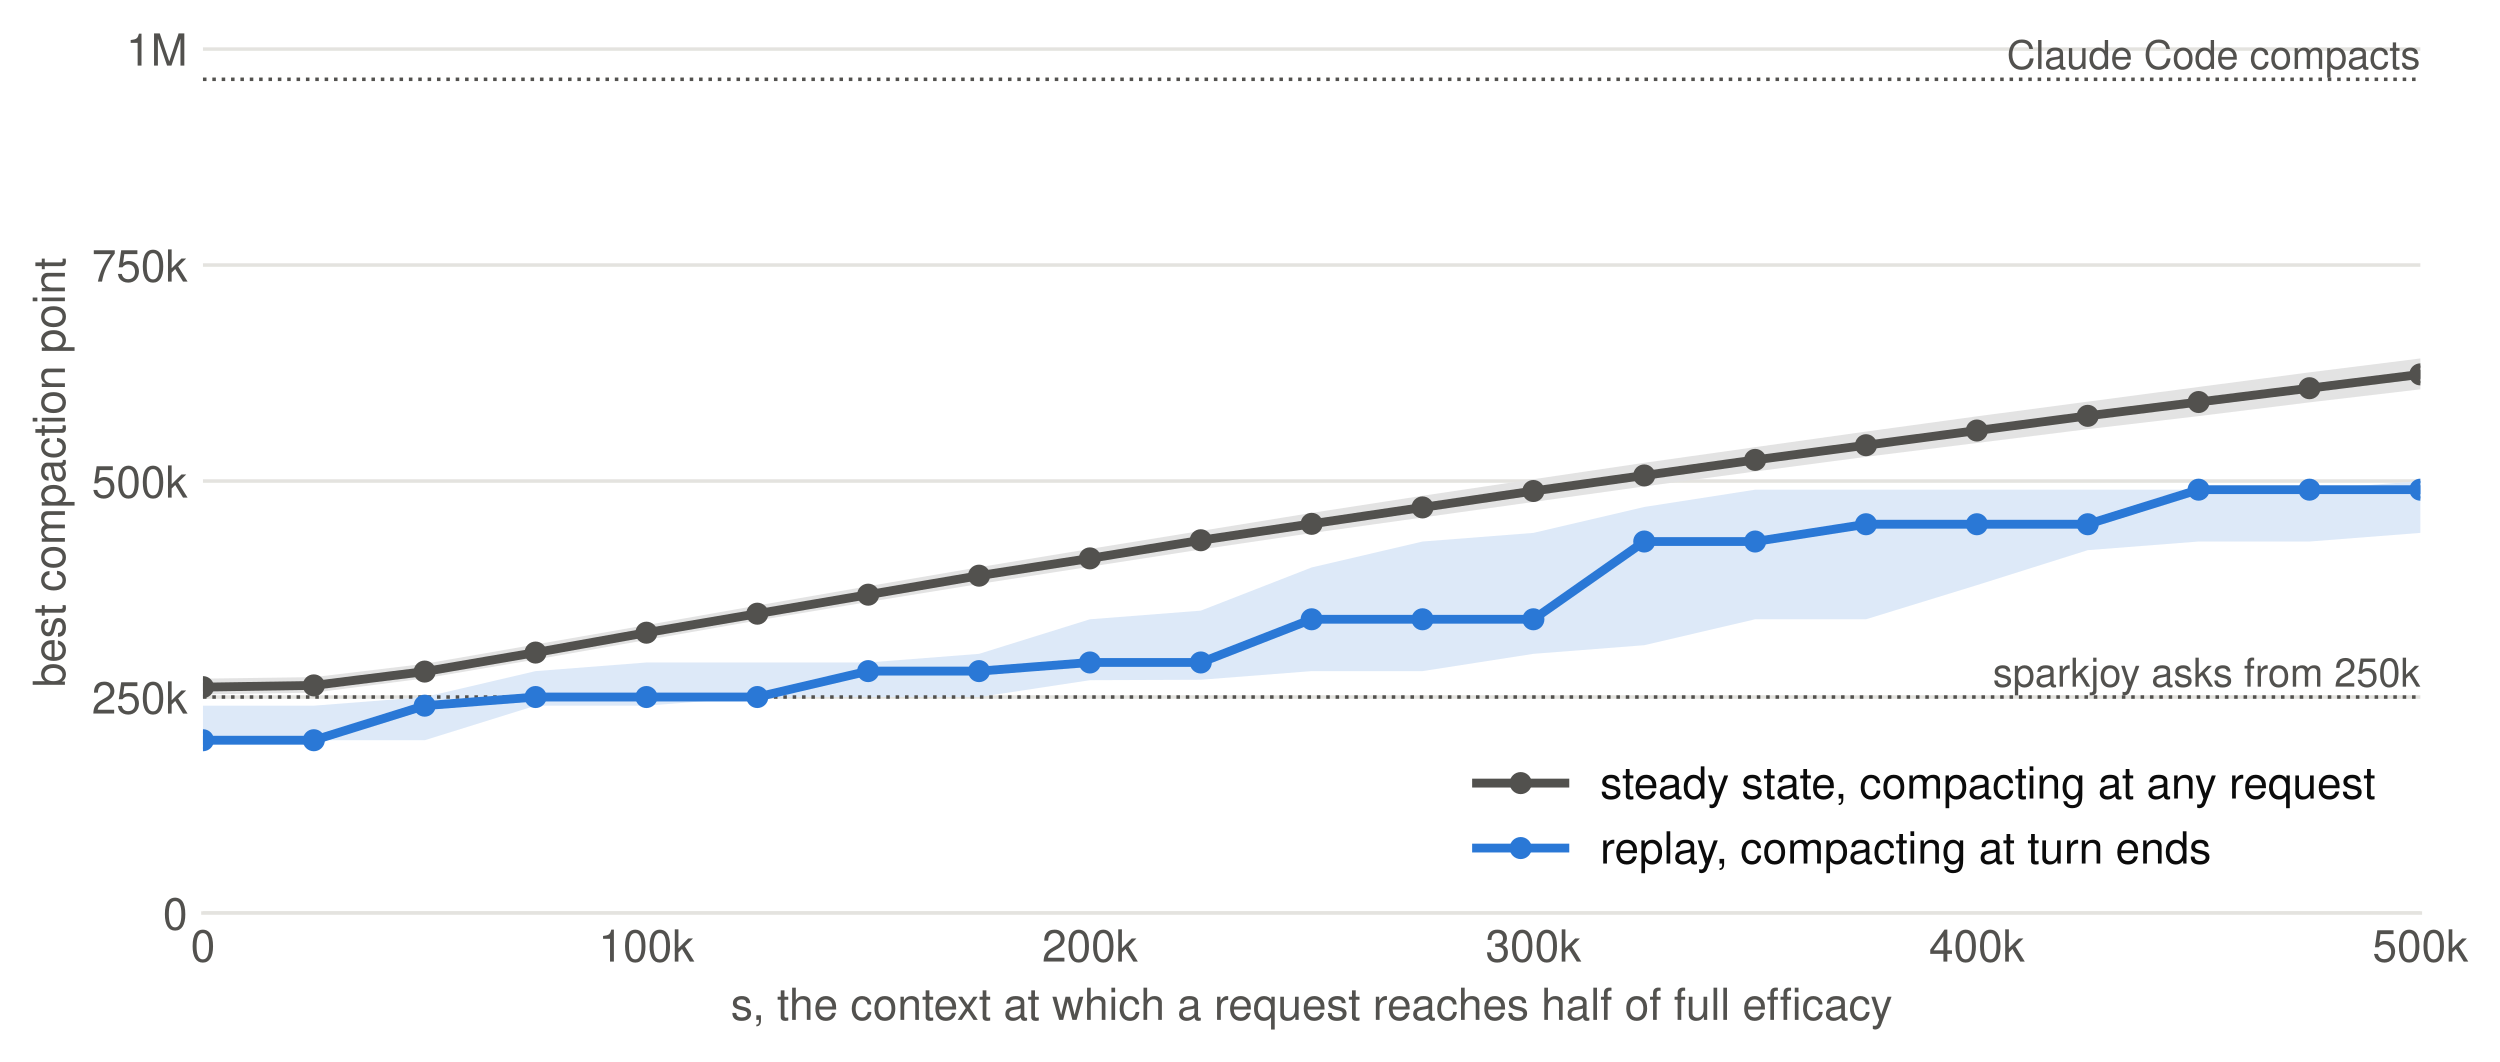
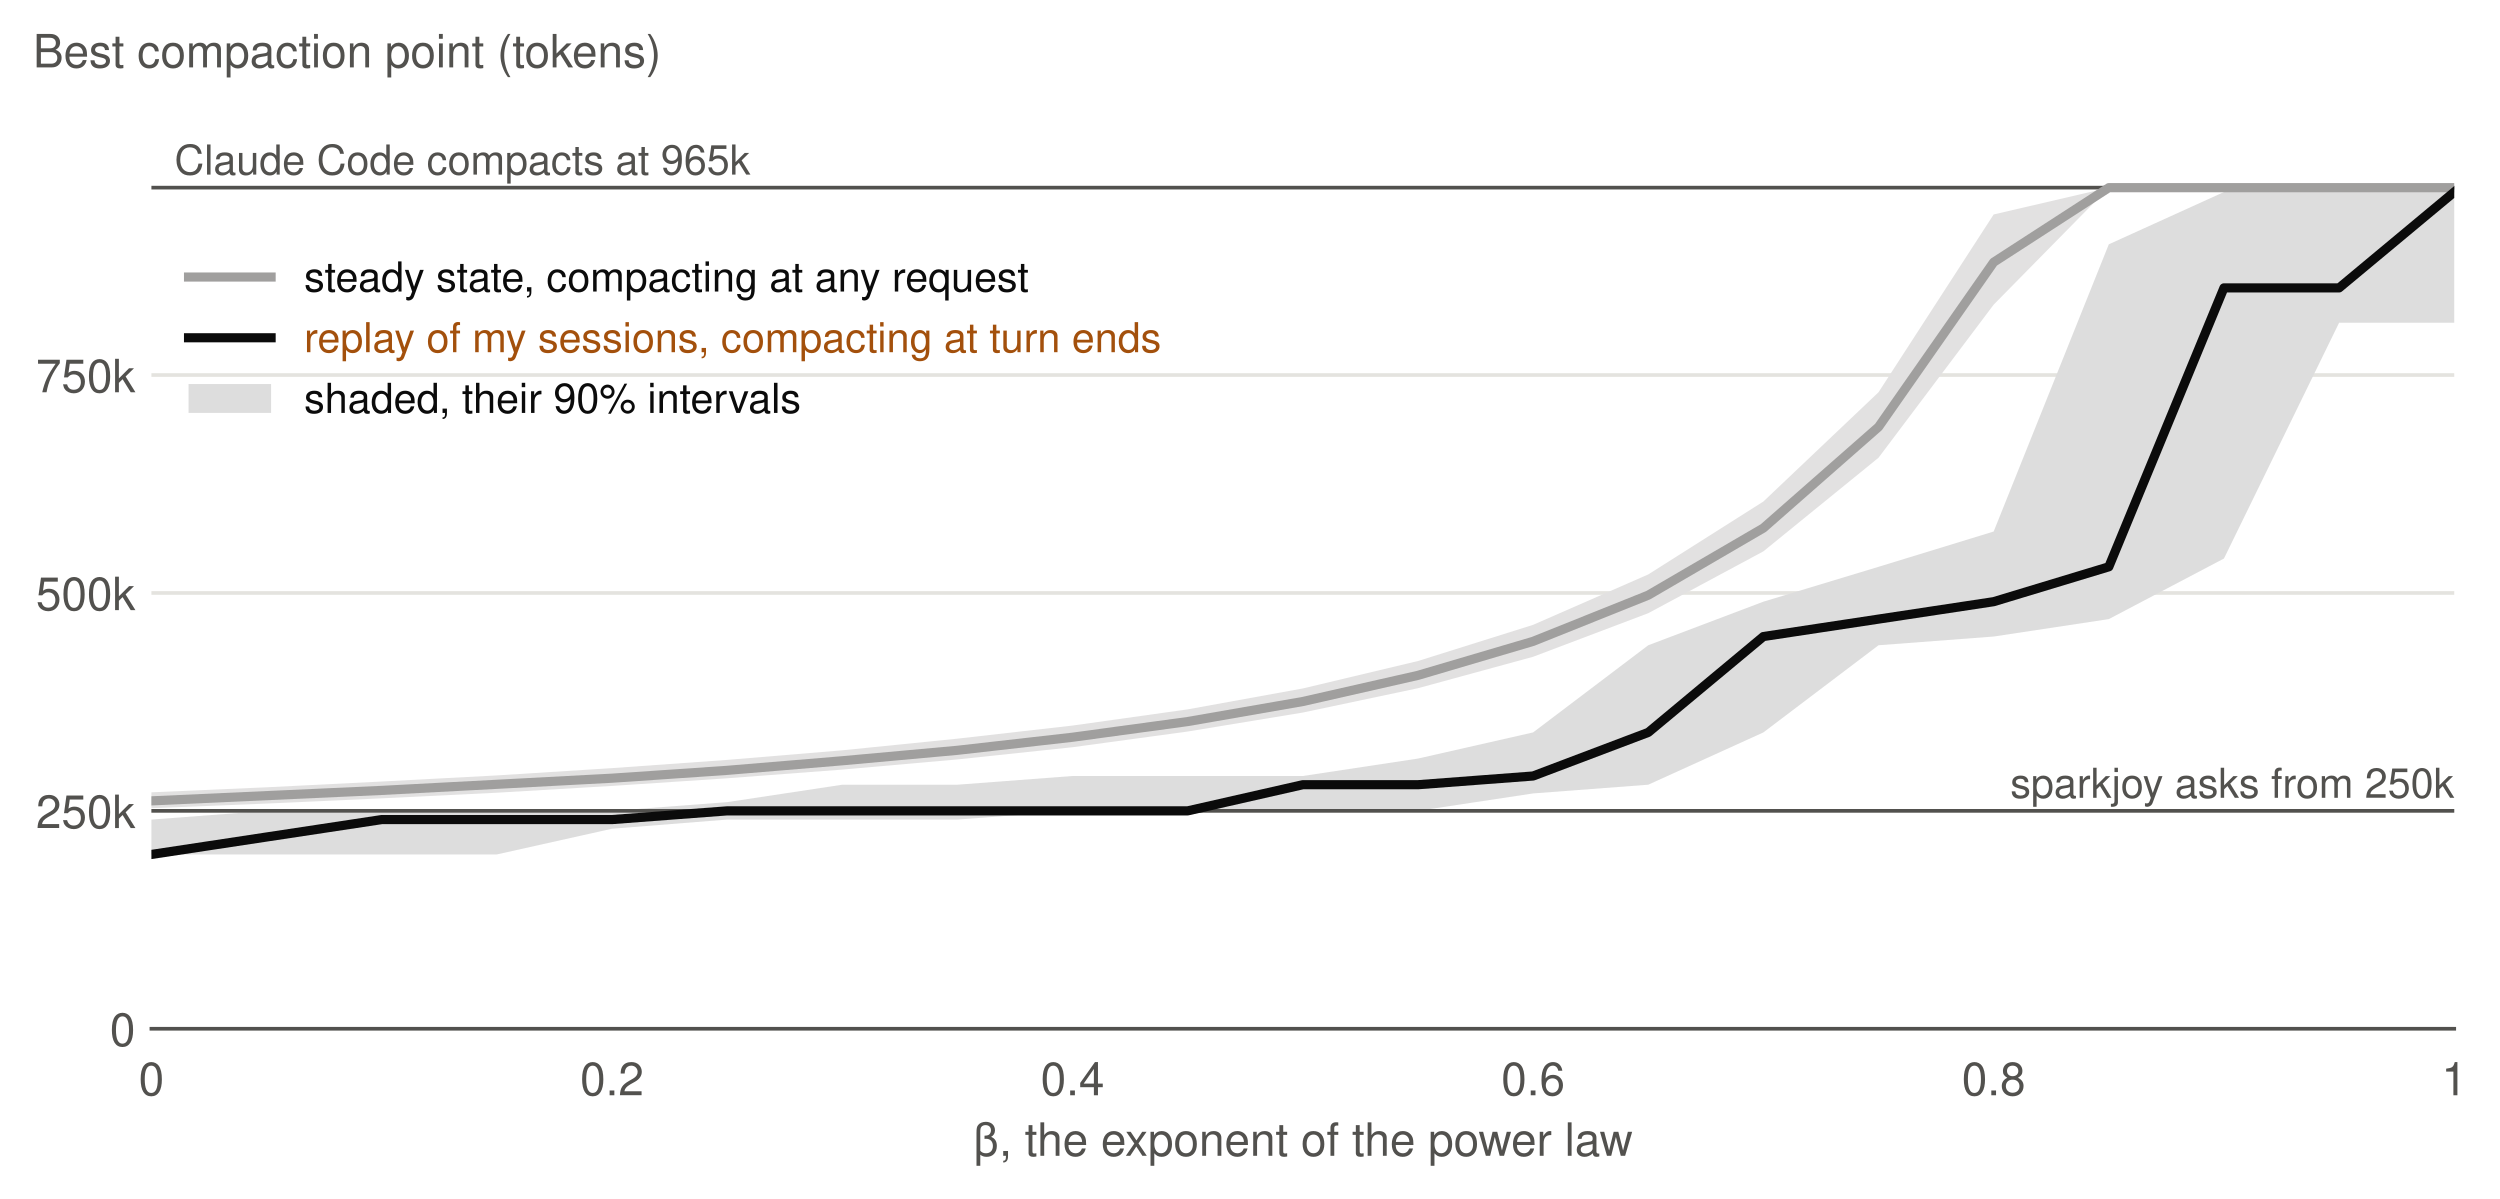
- <svg xmlns="http://www.w3.org/2000/svg" xmlns:xlink="http://www.w3.org/1999/xlink" width="566.209pt" height="240.327pt" viewBox="0 0 566.209 240.327" version="1.1">
+ <svg xmlns="http://www.w3.org/2000/svg" xmlns:xlink="http://www.w3.org/1999/xlink" width="545.2pt" height="261.335pt" viewBox="0 0 545.2 261.335" version="1.1">
  <defs>
    <style type="text/css">*{stroke-linejoin: round; stroke-linecap: butt}</style>
  </defs>
  <g id="figure_1">
    <g id="patch_1">
-       <path d="M 0 240.327  L 566.209 240.327  L 566.209 0  L 0 0  L 0 240.327  z " style="fill: none" />
+       <path d="M 0 261.335  L 545.2 261.335  L 545.2 0  L 0 0  L 0 261.335  z " style="fill: none" />
    </g>
    <g id="axes_1">
      <g id="patch_2">
-         <path d="M 45.967 206.784  L 548.167 206.784  L 548.167 7.2  L 45.967 7.2  L 45.967 206.784  z " style="fill: none" />
+         <path d="M 33.02 224.352  L 535.22 224.352  L 535.22 24.768  L 33.02 24.768  L 33.02 224.352  z " style="fill: none" />
      </g>
      <g id="matplotlib.axis_1">
        <g id="xtick_1">
          <g id="line2d_1" />
          <g id="text_1">
-             <text style="font-size: 10px; font-family: 'Helvetica', 'Arial', 'DejaVu Sans'; text-anchor: middle; fill: #52514e" x="45.967" y="217.784" transform="rotate(-0 45.96719 217.784)">0</text>
+             <text style="font-size: 10px; font-family: 'Helvetica', 'Arial', 'DejaVu Sans'; text-anchor: middle; fill: #52514e" x="33.02" y="238.852" transform="rotate(-0 33.02 238.8517)">0</text>
          </g>
        </g>
        <g id="xtick_2">
          <g id="line2d_2" />
          <g id="text_2">
-             <text style="font-size: 10px; font-family: 'Helvetica', 'Arial', 'DejaVu Sans'; text-anchor: middle; fill: #52514e" x="146.407" y="217.784" transform="rotate(-0 146.4072 217.784)">100k</text>
+             <text style="font-size: 10px; font-family: 'Helvetica', 'Arial', 'DejaVu Sans'; text-anchor: middle; fill: #52514e" x="133.46" y="238.852" transform="rotate(-0 133.46 238.8517)">0.2</text>
          </g>
        </g>
        <g id="xtick_3">
          <g id="line2d_3" />
          <g id="text_3">
-             <text style="font-size: 10px; font-family: 'Helvetica', 'Arial', 'DejaVu Sans'; text-anchor: middle; fill: #52514e" x="246.847" y="217.784" transform="rotate(-0 246.8472 217.784)">200k</text>
+             <text style="font-size: 10px; font-family: 'Helvetica', 'Arial', 'DejaVu Sans'; text-anchor: middle; fill: #52514e" x="233.9" y="238.852" transform="rotate(-0 233.9 238.8517)">0.4</text>
          </g>
        </g>
        <g id="xtick_4">
          <g id="line2d_4" />
          <g id="text_4">
-             <text style="font-size: 10px; font-family: 'Helvetica', 'Arial', 'DejaVu Sans'; text-anchor: middle; fill: #52514e" x="347.287" y="217.784" transform="rotate(-0 347.2872 217.784)">300k</text>
+             <text style="font-size: 10px; font-family: 'Helvetica', 'Arial', 'DejaVu Sans'; text-anchor: middle; fill: #52514e" x="334.34" y="238.852" transform="rotate(-0 334.34 238.8517)">0.6</text>
          </g>
        </g>
        <g id="xtick_5">
          <g id="line2d_5" />
          <g id="text_5">
-             <text style="font-size: 10px; font-family: 'Helvetica', 'Arial', 'DejaVu Sans'; text-anchor: middle; fill: #52514e" x="447.727" y="217.784" transform="rotate(-0 447.7272 217.784)">400k</text>
+             <text style="font-size: 10px; font-family: 'Helvetica', 'Arial', 'DejaVu Sans'; text-anchor: middle; fill: #52514e" x="434.78" y="238.852" transform="rotate(-0 434.78 238.8517)">0.8</text>
          </g>
        </g>
        <g id="xtick_6">
          <g id="line2d_6" />
          <g id="text_6">
-             <text style="font-size: 10px; font-family: 'Helvetica', 'Arial', 'DejaVu Sans'; text-anchor: middle; fill: #52514e" x="548.167" y="217.784" transform="rotate(-0 548.1672 217.784)">500k</text>
+             <text style="font-size: 10px; font-family: 'Helvetica', 'Arial', 'DejaVu Sans'; text-anchor: middle; fill: #52514e" x="535.22" y="238.852" transform="rotate(-0 535.22 238.8517)">1</text>
          </g>
        </g>
        <g id="text_7">
-           <text style="font-size: 10px; font-family: 'Helvetica', 'Arial', 'DejaVu Sans'; text-anchor: middle; fill: #52514e" x="297.067" y="230.983" transform="rotate(-0 297.0672 230.9832)">s, the context at which a request reaches half of full efficacy</text>
+           <text style="font-size: 10px; font-family: 'Helvetica', 'Arial', 'DejaVu Sans'; text-anchor: middle; fill: #52514e" x="284.12" y="252.051" transform="rotate(-0 284.12 252.051)">β, the exponent of the power law</text>
        </g>
      </g>
      <g id="matplotlib.axis_2">
        <g id="ytick_1">
          <g id="line2d_7">
-             <path d="M 45.967 206.784  L 548.167 206.784  " clip-path="url(#pe589eab913)" style="fill: none; stroke: #e4e3df; stroke-width: 0.8; stroke-linecap: square" />
+             <path d="M 33.02 224.352  L 535.22 224.352  " clip-path="url(#pd77bd39c77)" style="fill: none; stroke: #e4e3df; stroke-width: 0.8; stroke-linecap: square" />
          </g>
          <g id="line2d_8" />
          <g id="text_8">
-             <text style="font-size: 10px; font-family: 'Helvetica', 'Arial', 'DejaVu Sans'; text-anchor: end; fill: #52514e" x="42.467" y="210.534" transform="rotate(-0 42.46719 210.534)">0</text>
+             <text style="font-size: 10px; font-family: 'Helvetica', 'Arial', 'DejaVu Sans'; text-anchor: end; fill: #52514e" x="29.52" y="228.102" transform="rotate(-0 29.52 228.1017)">0</text>
          </g>
        </g>
        <g id="ytick_2">
          <g id="line2d_9">
-             <path d="M 45.967 157.866  L 548.167 157.866  " clip-path="url(#pe589eab913)" style="fill: none; stroke: #e4e3df; stroke-width: 0.8; stroke-linecap: square" />
+             <path d="M 33.02 176.832  L 535.22 176.832  " clip-path="url(#pd77bd39c77)" style="fill: none; stroke: #e4e3df; stroke-width: 0.8; stroke-linecap: square" />
          </g>
          <g id="line2d_10" />
          <g id="text_9">
-             <text style="font-size: 10px; font-family: 'Helvetica', 'Arial', 'DejaVu Sans'; text-anchor: end; fill: #52514e" x="42.467" y="161.616" transform="rotate(-0 42.46719 161.6164)">250k</text>
+             <text style="font-size: 10px; font-family: 'Helvetica', 'Arial', 'DejaVu Sans'; text-anchor: end; fill: #52514e" x="29.52" y="180.582" transform="rotate(-0 29.52 180.5817)">250k</text>
          </g>
        </g>
        <g id="ytick_3">
          <g id="line2d_11">
-             <path d="M 45.967 108.949  L 548.167 108.949  " clip-path="url(#pe589eab913)" style="fill: none; stroke: #e4e3df; stroke-width: 0.8; stroke-linecap: square" />
+             <path d="M 33.02 129.312  L 535.22 129.312  " clip-path="url(#pd77bd39c77)" style="fill: none; stroke: #e4e3df; stroke-width: 0.8; stroke-linecap: square" />
          </g>
          <g id="line2d_12" />
          <g id="text_10">
-             <text style="font-size: 10px; font-family: 'Helvetica', 'Arial', 'DejaVu Sans'; text-anchor: end; fill: #52514e" x="42.467" y="112.699" transform="rotate(-0 42.46719 112.6987)">500k</text>
+             <text style="font-size: 10px; font-family: 'Helvetica', 'Arial', 'DejaVu Sans'; text-anchor: end; fill: #52514e" x="29.52" y="133.062" transform="rotate(-0 29.52 133.0617)">500k</text>
          </g>
        </g>
        <g id="ytick_4">
          <g id="line2d_13">
-             <path d="M 45.967 60.031  L 548.167 60.031  " clip-path="url(#pe589eab913)" style="fill: none; stroke: #e4e3df; stroke-width: 0.8; stroke-linecap: square" />
+             <path d="M 33.02 81.792  L 535.22 81.792  " clip-path="url(#pd77bd39c77)" style="fill: none; stroke: #e4e3df; stroke-width: 0.8; stroke-linecap: square" />
          </g>
          <g id="line2d_14" />
          <g id="text_11">
-             <text style="font-size: 10px; font-family: 'Helvetica', 'Arial', 'DejaVu Sans'; text-anchor: end; fill: #52514e" x="42.467" y="63.781" transform="rotate(-0 42.46719 63.78106)">750k</text>
+             <text style="font-size: 10px; font-family: 'Helvetica', 'Arial', 'DejaVu Sans'; text-anchor: end; fill: #52514e" x="29.52" y="85.542" transform="rotate(-0 29.52 85.54174)">750k</text>
          </g>
        </g>
-         <g id="ytick_5">
-           <g id="line2d_15">
-             <path d="M 45.967 11.113  L 548.167 11.113  " clip-path="url(#pe589eab913)" style="fill: none; stroke: #e4e3df; stroke-width: 0.8; stroke-linecap: square" />
-           </g>
-           <g id="line2d_16" />
-           <g id="text_12">
-             <text style="font-size: 10px; font-family: 'Helvetica', 'Arial', 'DejaVu Sans'; text-anchor: end; fill: #52514e" x="42.467" y="14.863" transform="rotate(-0 42.46719 14.86341)">1M</text>
-           </g>
-         </g>
-         <g id="text_13">
-           <text style="font-size: 10px; font-family: 'Helvetica', 'Arial', 'DejaVu Sans'; text-anchor: middle; fill: #52514e" x="14.7" y="106.992" transform="rotate(-90 14.7 106.992)">best compaction point</text>
+         <g id="text_12">
+           <text style="font-size: 10px; font-family: 'Helvetica', 'Arial', 'DejaVu Sans'; text-anchor: start; fill: #52514e" x="7.2" y="14.7" transform="rotate(-0 7.2 14.7)">Best compaction point (tokens)</text>
        </g>
      </g>
      <g id="FillBetweenPolyCollection_1">
        <defs>
-           <path id="mfe8b0d7adc" d="M 45.967 -86.623  L 45.967 -83.058  L 71.077 -83.449  L 96.187 -86.688  L 121.297 -90.95  L 146.407 -95.379  L 171.517 -99.798  L 196.627 -103.991  L 221.737 -108.062  L 246.847 -111.975  L 271.957 -115.877  L 297.067 -119.596  L 322.177 -123.119  L 347.287 -126.641  L 372.397 -130.163  L 397.507 -133.538  L 422.617 -136.864  L 447.727 -139.997  L 472.837 -143.133  L 497.947 -146.085  L 523.057 -149.196  L 548.167 -152.151  L 548.167 -159.145  L 548.167 -159.145  L 523.057 -155.999  L 497.947 -152.689  L 472.837 -149.363  L 447.727 -146.035  L 422.617 -142.584  L 397.507 -139.058  L 372.397 -135.512  L 347.287 -131.794  L 322.177 -128.047  L 297.067 -124.163  L 271.957 -120.082  L 246.847 -116.008  L 221.737 -111.863  L 196.627 -107.558  L 171.517 -103.185  L 146.407 -98.753  L 121.297 -94.365  L 96.187 -89.987  L 71.077 -86.968  L 45.967 -86.623  z " />
+           <path id="m818fdbfb82" d="M 33.02 -88.547  L 33.02 -85.084  L 58.13 -86.093  L 83.24 -87.234  L 108.35 -88.458  L 133.46 -89.941  L 158.57 -91.604  L 183.68 -93.501  L 208.79 -95.72  L 233.9 -98.381  L 259.01 -101.804  L 284.12 -105.943  L 309.23 -111.248  L 334.34 -118.106  L 359.45 -127.61  L 384.56 -141.098  L 409.67 -161.516  L 434.78 -194.896  L 459.89 -220.411  L 485 -220.411  L 510.11 -220.411  L 535.22 -220.411  L 535.22 -220.411  L 535.22 -220.411  L 510.11 -220.411  L 485 -220.411  L 459.89 -220.411  L 434.78 -214.567  L 409.67 -175.796  L 384.56 -151.965  L 359.45 -136.064  L 334.34 -125.071  L 309.23 -117.181  L 284.12 -111.198  L 259.01 -106.637  L 233.9 -103.106  L 208.79 -100.249  L 183.68 -97.709  L 158.57 -95.616  L 133.46 -93.822  L 108.35 -92.232  L 83.24 -90.901  L 58.13 -89.642  L 33.02 -88.547  z " />
        </defs>
-         <g clip-path="url(#pe589eab913)">
-           <use xlink:href="#mfe8b0d7adc" x="0" y="240.327" style="fill: #e3e3e3" />
+         <g clip-path="url(#pd77bd39c77)">
+           <use xlink:href="#m818fdbfb82" x="0" y="261.335" style="fill: #e2e1e1" />
        </g>
      </g>
      <g id="FillBetweenPolyCollection_2">
        <defs>
-           <path id="m31e2c186ba" d="M 45.967 -80.504  L 45.967 -72.677  L 71.077 -72.677  L 96.187 -72.677  L 121.297 -80.504  L 146.407 -80.504  L 171.517 -82.461  L 196.627 -82.461  L 221.737 -82.461  L 246.847 -86.276  L 271.957 -86.374  L 297.067 -88.331  L 322.177 -88.331  L 347.287 -92.244  L 372.397 -94.201  L 397.507 -100.071  L 422.617 -100.071  L 447.727 -107.8  L 472.837 -115.725  L 497.947 -117.681  L 523.057 -117.681  L 548.167 -119.638  L 548.167 -131.378  L 548.167 -131.378  L 523.057 -129.422  L 497.947 -129.422  L 472.837 -129.422  L 447.727 -129.422  L 422.617 -129.422  L 397.507 -129.422  L 372.397 -125.508  L 347.287 -119.638  L 322.177 -117.681  L 297.067 -111.811  L 271.957 -102.028  L 246.847 -100.071  L 221.737 -92.244  L 196.627 -90.287  L 171.517 -90.287  L 146.407 -90.287  L 121.297 -88.331  L 96.187 -82.461  L 71.077 -80.504  L 45.967 -80.504  z " />
+           <path id="mcaccb39708" d="M 33.02 -82.603  L 33.02 -75  L 58.13 -75  L 83.24 -75  L 108.35 -75  L 133.46 -80.607  L 158.57 -82.603  L 183.68 -82.603  L 208.79 -82.603  L 233.9 -84.504  L 259.01 -84.504  L 284.12 -84.504  L 309.23 -84.504  L 334.34 -88.305  L 359.45 -90.206  L 384.56 -101.611  L 409.67 -120.619  L 434.78 -122.52  L 459.89 -126.321  L 485 -139.532  L 510.11 -190.948  L 535.22 -190.948  L 535.22 -219.46  L 535.22 -219.46  L 510.11 -219.46  L 485 -219.46  L 459.89 -208.056  L 434.78 -145.424  L 409.67 -137.726  L 384.56 -130.123  L 359.45 -120.619  L 334.34 -101.611  L 309.23 -95.908  L 284.12 -92.107  L 259.01 -92.107  L 233.9 -92.107  L 208.79 -90.206  L 183.68 -90.206  L 158.57 -86.404  L 133.46 -84.504  L 108.35 -84.504  L 83.24 -84.504  L 58.13 -84.504  L 33.02 -82.603  z " />
        </defs>
-         <g clip-path="url(#pe589eab913)">
-           <use xlink:href="#m31e2c186ba" x="0" y="240.327" style="fill: #dde9f8" />
+         <g clip-path="url(#pd77bd39c77)">
+           <use xlink:href="#mcaccb39708" x="0" y="261.335" style="fill: #dddddd" />
        </g>
      </g>
+       <g id="FillBetweenPolyCollection_3" />
+       <g id="line2d_15">
+         <path d="M 33.02 40.925  L 535.22 40.925  " clip-path="url(#pd77bd39c77)" style="fill: none; stroke: #52514e; stroke-width: 0.8; stroke-linecap: square" />
+       </g>
+       <g id="line2d_16">
+         <path d="M 33.02 176.832  L 535.22 176.832  " clip-path="url(#pd77bd39c77)" style="fill: none; stroke: #52514e; stroke-width: 0.8; stroke-linecap: square" />
+       </g>
      <g id="line2d_17">
-         <path d="M 45.967 157.866  L 548.167 157.866  " clip-path="url(#pe589eab913)" style="fill: none; stroke-dasharray: 0.8,1.32; stroke-dashoffset: 0; stroke: #52514e; stroke-width: 0.8" />
+         <path d="M 33.02 174.652  L 58.13 173.512  L 83.24 172.371  L 108.35 171.041  L 133.46 169.71  L 158.57 167.999  L 183.68 165.908  L 208.79 163.627  L 233.9 160.776  L 259.01 157.355  L 284.12 152.983  L 309.23 147.281  L 334.34 139.867  L 359.45 129.793  L 384.56 115.157  L 409.67 93.108  L 434.78 57.183  L 459.89 40.925  L 485 40.925  L 510.11 40.925  L 535.22 40.925  " clip-path="url(#pd77bd39c77)" style="fill: none; stroke: #a09f9e; stroke-width: 2; stroke-linecap: square" />
      </g>
      <g id="line2d_18">
-         <path d="M 45.967 17.962  L 548.167 17.962  " clip-path="url(#pe589eab913)" style="fill: none; stroke-dasharray: 0.8,1.32; stroke-dashoffset: 0; stroke: #52514e; stroke-width: 0.8" />
-       </g>
-       <g id="line2d_19">
-         <path d="M 45.967 155.623  L 71.077 155.231  L 96.187 152.1  L 121.297 147.796  L 146.407 143.295  L 171.517 138.991  L 196.627 134.686  L 221.737 130.381  L 246.847 126.468  L 271.957 122.359  L 297.067 118.641  L 322.177 114.923  L 347.287 111.205  L 372.397 107.683  L 397.507 104.161  L 422.617 100.835  L 447.727 97.508  L 472.837 94.182  L 497.947 91.051  L 523.057 87.921  L 548.167 84.79  " clip-path="url(#pe589eab913)" style="fill: none; stroke: #52514e; stroke-width: 2; stroke-linecap: square" />
-         <defs>
-           <path id="m1e91a88537" d="M 0 2  C 0.53 2 1.039 1.789 1.414 1.414  C 1.789 1.039 2 0.53 2 0  C 2 -0.53 1.789 -1.039 1.414 -1.414  C 1.039 -1.789 0.53 -2 0 -2  C -0.53 -2 -1.039 -1.789 -1.414 -1.414  C -1.789 -1.039 -2 -0.53 -2 0  C -2 0.53 -1.789 1.039 -1.414 1.414  C -1.039 1.789 -0.53 2 0 2  z " style="stroke: #52514e" />
-         </defs>
-         <g clip-path="url(#pe589eab913)">
-           <use xlink:href="#m1e91a88537" x="45.967" y="155.623" style="fill: #52514e; stroke: #52514e" />
-           <use xlink:href="#m1e91a88537" x="71.077" y="155.231" style="fill: #52514e; stroke: #52514e" />
-           <use xlink:href="#m1e91a88537" x="96.187" y="152.1" style="fill: #52514e; stroke: #52514e" />
-           <use xlink:href="#m1e91a88537" x="121.297" y="147.796" style="fill: #52514e; stroke: #52514e" />
-           <use xlink:href="#m1e91a88537" x="146.407" y="143.295" style="fill: #52514e; stroke: #52514e" />
-           <use xlink:href="#m1e91a88537" x="171.517" y="138.991" style="fill: #52514e; stroke: #52514e" />
-           <use xlink:href="#m1e91a88537" x="196.627" y="134.686" style="fill: #52514e; stroke: #52514e" />
-           <use xlink:href="#m1e91a88537" x="221.737" y="130.381" style="fill: #52514e; stroke: #52514e" />
-           <use xlink:href="#m1e91a88537" x="246.847" y="126.468" style="fill: #52514e; stroke: #52514e" />
-           <use xlink:href="#m1e91a88537" x="271.957" y="122.359" style="fill: #52514e; stroke: #52514e" />
-           <use xlink:href="#m1e91a88537" x="297.067" y="118.641" style="fill: #52514e; stroke: #52514e" />
-           <use xlink:href="#m1e91a88537" x="322.177" y="114.923" style="fill: #52514e; stroke: #52514e" />
-           <use xlink:href="#m1e91a88537" x="347.287" y="111.205" style="fill: #52514e; stroke: #52514e" />
-           <use xlink:href="#m1e91a88537" x="372.397" y="107.683" style="fill: #52514e; stroke: #52514e" />
-           <use xlink:href="#m1e91a88537" x="397.507" y="104.161" style="fill: #52514e; stroke: #52514e" />
-           <use xlink:href="#m1e91a88537" x="422.617" y="100.835" style="fill: #52514e; stroke: #52514e" />
-           <use xlink:href="#m1e91a88537" x="447.727" y="97.508" style="fill: #52514e; stroke: #52514e" />
-           <use xlink:href="#m1e91a88537" x="472.837" y="94.182" style="fill: #52514e; stroke: #52514e" />
-           <use xlink:href="#m1e91a88537" x="497.947" y="91.051" style="fill: #52514e; stroke: #52514e" />
-           <use xlink:href="#m1e91a88537" x="523.057" y="87.921" style="fill: #52514e; stroke: #52514e" />
-           <use xlink:href="#m1e91a88537" x="548.167" y="84.79" style="fill: #52514e; stroke: #52514e" />
-         </g>
-       </g>
-       <g id="line2d_20">
-         <path d="M 45.967 167.65  L 71.077 167.65  L 96.187 159.823  L 121.297 157.866  L 146.407 157.866  L 171.517 157.866  L 196.627 151.996  L 221.737 151.996  L 246.847 150.04  L 271.957 150.04  L 297.067 140.256  L 322.177 140.256  L 347.287 140.256  L 372.397 122.646  L 397.507 122.646  L 422.617 118.732  L 447.727 118.732  L 472.837 118.732  L 497.947 110.905  L 523.057 110.905  L 548.167 110.905  " clip-path="url(#pe589eab913)" style="fill: none; stroke: #2a78d6; stroke-width: 2; stroke-linecap: square" />
-         <defs>
-           <path id="m4f8a6ebb5b" d="M 0 2  C 0.53 2 1.039 1.789 1.414 1.414  C 1.789 1.039 2 0.53 2 0  C 2 -0.53 1.789 -1.039 1.414 -1.414  C 1.039 -1.789 0.53 -2 0 -2  C -0.53 -2 -1.039 -1.789 -1.414 -1.414  C -1.789 -1.039 -2 -0.53 -2 0  C -2 0.53 -1.789 1.039 -1.414 1.414  C -1.039 1.789 -0.53 2 0 2  z " style="stroke: #2a78d6" />
-         </defs>
-         <g clip-path="url(#pe589eab913)">
-           <use xlink:href="#m4f8a6ebb5b" x="45.967" y="167.65" style="fill: #2a78d6; stroke: #2a78d6" />
-           <use xlink:href="#m4f8a6ebb5b" x="71.077" y="167.65" style="fill: #2a78d6; stroke: #2a78d6" />
-           <use xlink:href="#m4f8a6ebb5b" x="96.187" y="159.823" style="fill: #2a78d6; stroke: #2a78d6" />
-           <use xlink:href="#m4f8a6ebb5b" x="121.297" y="157.866" style="fill: #2a78d6; stroke: #2a78d6" />
-           <use xlink:href="#m4f8a6ebb5b" x="146.407" y="157.866" style="fill: #2a78d6; stroke: #2a78d6" />
-           <use xlink:href="#m4f8a6ebb5b" x="171.517" y="157.866" style="fill: #2a78d6; stroke: #2a78d6" />
-           <use xlink:href="#m4f8a6ebb5b" x="196.627" y="151.996" style="fill: #2a78d6; stroke: #2a78d6" />
-           <use xlink:href="#m4f8a6ebb5b" x="221.737" y="151.996" style="fill: #2a78d6; stroke: #2a78d6" />
-           <use xlink:href="#m4f8a6ebb5b" x="246.847" y="150.04" style="fill: #2a78d6; stroke: #2a78d6" />
-           <use xlink:href="#m4f8a6ebb5b" x="271.957" y="150.04" style="fill: #2a78d6; stroke: #2a78d6" />
-           <use xlink:href="#m4f8a6ebb5b" x="297.067" y="140.256" style="fill: #2a78d6; stroke: #2a78d6" />
-           <use xlink:href="#m4f8a6ebb5b" x="322.177" y="140.256" style="fill: #2a78d6; stroke: #2a78d6" />
-           <use xlink:href="#m4f8a6ebb5b" x="347.287" y="140.256" style="fill: #2a78d6; stroke: #2a78d6" />
-           <use xlink:href="#m4f8a6ebb5b" x="372.397" y="122.646" style="fill: #2a78d6; stroke: #2a78d6" />
-           <use xlink:href="#m4f8a6ebb5b" x="397.507" y="122.646" style="fill: #2a78d6; stroke: #2a78d6" />
-           <use xlink:href="#m4f8a6ebb5b" x="422.617" y="118.732" style="fill: #2a78d6; stroke: #2a78d6" />
-           <use xlink:href="#m4f8a6ebb5b" x="447.727" y="118.732" style="fill: #2a78d6; stroke: #2a78d6" />
-           <use xlink:href="#m4f8a6ebb5b" x="472.837" y="118.732" style="fill: #2a78d6; stroke: #2a78d6" />
-           <use xlink:href="#m4f8a6ebb5b" x="497.947" y="110.905" style="fill: #2a78d6; stroke: #2a78d6" />
-           <use xlink:href="#m4f8a6ebb5b" x="523.057" y="110.905" style="fill: #2a78d6; stroke: #2a78d6" />
-           <use xlink:href="#m4f8a6ebb5b" x="548.167" y="110.905" style="fill: #2a78d6; stroke: #2a78d6" />
-         </g>
+         <path d="M 33.02 186.336  L 58.13 182.534  L 83.24 178.733  L 108.35 178.733  L 133.46 178.733  L 158.57 176.832  L 183.68 176.832  L 208.79 176.832  L 233.9 176.832  L 259.01 176.832  L 284.12 171.129  L 309.23 171.129  L 334.34 169.229  L 359.45 159.725  L 384.56 138.816  L 409.67 135.014  L 434.78 131.213  L 459.89 123.609  L 485 62.784  L 510.11 62.784  L 535.22 41.875  " clip-path="url(#pd77bd39c77)" style="fill: none; stroke: #0b0b0b; stroke-width: 2; stroke-linecap: square" />
      </g>
      <g id="patch_3">
-         <path d="M 45.967 206.784  L 548.167 206.784  " style="fill: none; stroke: #e4e3df; stroke-width: 0.8; stroke-linejoin: miter; stroke-linecap: square" />
+         <path d="M 33.02 224.352  L 535.22 224.352  " style="fill: none; stroke: #52514e; stroke-width: 0.8; stroke-linejoin: miter; stroke-linecap: square" />
+       </g>
+       <g id="text_13">
+         <text style="font-size: 9px; font-family: 'Helvetica', 'Arial', 'DejaVu Sans'; text-anchor: start; fill: #52514e" x="38.042" y="38.073" transform="rotate(-0 38.042 38.07334)">Claude Code compacts at 965k</text>
      </g>
      <g id="text_14">
-         <text style="font-size: 9px; font-family: 'Helvetica', 'Arial', 'DejaVu Sans'; text-anchor: end; fill: #52514e" x="548.167" y="155.518" transform="rotate(-0 548.1672 155.5183)">sparkjoy asks from 250k</text>
-       </g>
-       <g id="text_15">
-         <text style="font-size: 9px; font-family: 'Helvetica', 'Arial', 'DejaVu Sans'; text-anchor: end; fill: #52514e" x="548.167" y="15.614" transform="rotate(-0 548.1672 15.61383)">Claude Code compacts</text>
+         <text style="font-size: 9px; font-family: 'Helvetica', 'Arial', 'DejaVu Sans'; text-anchor: end; fill: #52514e" x="535.22" y="173.981" transform="rotate(-0 535.22 173.9805)">sparkjoy asks from 250k</text>
      </g>
      <g id="legend_1">
-         <g id="line2d_21">
-           <path d="M 334.413 177.359  L 344.413 177.359  L 354.413 177.359  " style="fill: none; stroke: #52514e; stroke-width: 2; stroke-linecap: square" />
-           <g>
-             <use xlink:href="#m1e91a88537" x="344.413" y="177.359" style="fill: #52514e; stroke: #52514e" />
-           </g>
+         <g id="line2d_19">
+           <path d="M 41.12 60.418  L 50.12 60.418  L 59.12 60.418  " style="fill: none; stroke: #a09f9e; stroke-width: 2; stroke-linecap: square" />
+         </g>
+         <g id="text_15">
+           <text style="font-size: 9px; font-family: 'Helvetica', 'Arial', 'DejaVu Sans'; text-anchor: start; fill: #0b0b0b" x="66.32" y="63.568" transform="rotate(-0 66.32 63.56782)">steady state, compacting at any request</text>
+         </g>
+         <g id="line2d_20">
+           <path d="M 41.12 73.659  L 50.12 73.659  L 59.12 73.659  " style="fill: none; stroke: #0b0b0b; stroke-width: 2; stroke-linecap: square" />
        </g>
        <g id="text_16">
-           <text style="font-size: 10px; font-family: 'Helvetica', 'Arial', 'DejaVu Sans'; text-anchor: start; fill: #0b0b0b" x="362.413" y="180.859" transform="rotate(-0 362.4125 180.859)">steady state, compacting at any request</text>
+           <text style="font-size: 9px; font-family: 'Helvetica', 'Arial', 'DejaVu Sans'; text-anchor: start; fill: #a3500c" x="66.32" y="76.809" transform="rotate(-0 66.32 76.80907)">replay of my sessions, compacting at turn ends</text>
        </g>
-         <g id="line2d_22">
-           <path d="M 334.413 192.071  L 344.413 192.071  L 354.413 192.071  " style="fill: none; stroke: #2a78d6; stroke-width: 2; stroke-linecap: square" />
-           <g>
-             <use xlink:href="#m4f8a6ebb5b" x="344.413" y="192.071" style="fill: #2a78d6; stroke: #2a78d6" />
-           </g>
+         <g id="patch_4">
+           <path d="M 41.12 90.05  L 59.12 90.05  L 59.12 83.75  L 41.12 83.75  z " style="fill: #dddddd" />
        </g>
        <g id="text_17">
-           <text style="font-size: 10px; font-family: 'Helvetica', 'Arial', 'DejaVu Sans'; text-anchor: start; fill: #0b0b0b" x="362.413" y="195.571" transform="rotate(-0 362.4125 195.5715)">replay, compacting at turn ends</text>
+           <text style="font-size: 9px; font-family: 'Helvetica', 'Arial', 'DejaVu Sans'; text-anchor: start; fill: #0b0b0b" x="66.32" y="90.05" transform="rotate(-0 66.32 90.05031)">shaded, their 90% intervals</text>
        </g>
      </g>
    </g>
  </g>
  <defs>
-     <clipPath id="pe589eab913">
-       <rect x="45.967" y="7.2" width="502.2" height="199.584" />
+     <clipPath id="pd77bd39c77">
+       <rect x="33.02" y="24.768" width="502.2" height="199.584" />
    </clipPath>
  </defs>
</svg>
